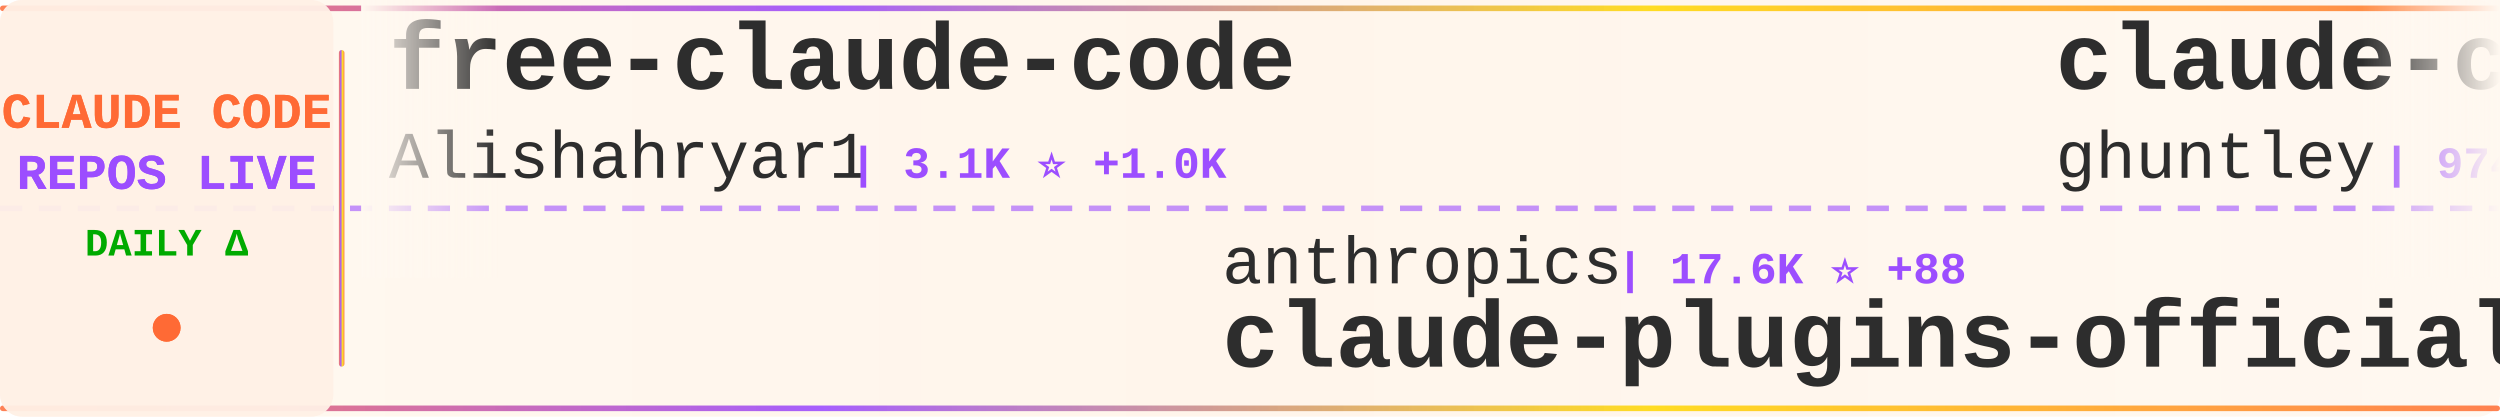
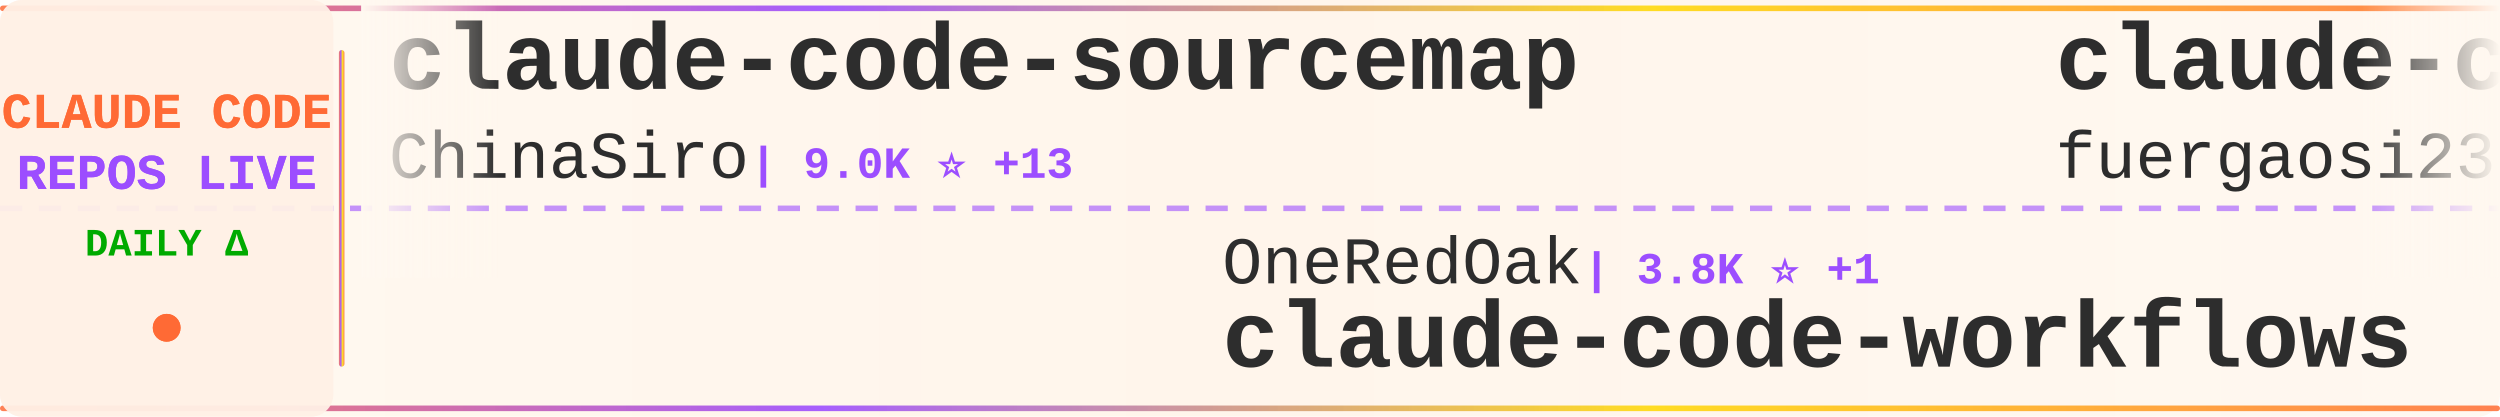
<svg xmlns="http://www.w3.org/2000/svg" width="900" height="150">
  <defs>
    <linearGradient id="tickerBg" x1="0%" y1="0%" x2="100%" y2="0%">
      <stop offset="0%" style="stop-color:#fff8f0;stop-opacity:0.98" />
      <stop offset="50%" style="stop-color:#fff5eb;stop-opacity:1" />
      <stop offset="100%" style="stop-color:#fff8f0;stop-opacity:0.98" />
    </linearGradient>
    <linearGradient id="borderGrad" x1="0%" y1="0%" x2="100%" y2="0%">
      <stop offset="0%" style="stop-color:#FF6B35;stop-opacity:0.85">
        <animate attributeName="stop-opacity" values="0.85;1;0.85" dur="2s" repeatCount="indefinite" />
      </stop>
      <stop offset="33%" style="stop-color:#9C4EFF;stop-opacity:0.9">
        <animate attributeName="stop-opacity" values="0.9;1;0.9" dur="2.2s" repeatCount="indefinite" />
      </stop>
      <stop offset="66%" style="stop-color:#FFD700;stop-opacity:0.85">
        <animate attributeName="stop-opacity" values="0.85;1;0.85" dur="1.8s" repeatCount="indefinite" />
      </stop>
      <stop offset="100%" style="stop-color:#FF6B35;stop-opacity:0.85">
        <animate attributeName="stop-opacity" values="0.85;1;0.85" dur="2s" repeatCount="indefinite" />
      </stop>
    </linearGradient>
    <filter id="textGlow">
      <feGaussianBlur stdDeviation="0.15" result="coloredBlur" />
      <feMerge>
        <feMergeNode in="coloredBlur" />
        <feMergeNode in="SourceGraphic" />
      </feMerge>
    </filter>
    <filter id="metricGlow">
      <feGaussianBlur stdDeviation="0.2" result="coloredBlur" />
      <feMerge>
        <feMergeNode in="coloredBlur" />
        <feMergeNode in="SourceGraphic" />
      </feMerge>
    </filter>
    <linearGradient id="leftFade" x1="0%" y1="0%" x2="100%" y2="0%">
      <stop offset="0%" style="stop-color:#fff8f0;stop-opacity:1" />
      <stop offset="100%" style="stop-color:#fff8f0;stop-opacity:0" />
    </linearGradient>
    <linearGradient id="rightFade" x1="0%" y1="0%" x2="100%" y2="0%">
      <stop offset="0%" style="stop-color:#fff8f0;stop-opacity:0" />
      <stop offset="100%" style="stop-color:#fff8f0;stop-opacity:1" />
    </linearGradient>
  </defs>
  <rect width="900" height="150" fill="url(#tickerBg)" rx="8" />
  <rect x="0" y="2" width="900" height="2" fill="url(#borderGrad)" rx="1" />
  <rect x="0" y="146" width="900" height="2" fill="url(#borderGrad)" rx="1" />
  <line x1="0" y1="75" x2="900" y2="75" stroke="#9C4EFF" stroke-width="2" stroke-dasharray="8 6" opacity="0.6" />
  <rect x="0" y="0" width="120" height="150" fill="#fff0e6" opacity="0.95" rx="8" />
  <text x="60" y="46" font-family="'Courier New', monospace" font-size="18" font-weight="bold" fill="#FF6B35" text-anchor="middle" filter="url(#textGlow)">
    CLAUDE CODE
  </text>
  <text x="60" y="68" font-family="'Courier New', monospace" font-size="18" font-weight="bold" fill="#9C4EFF" text-anchor="middle" filter="url(#textGlow)">
    REPOS LIVE
  </text>
  <text x="60" y="92" font-family="'Courier New', monospace" font-size="14" font-weight="bold" fill="#00aa00" text-anchor="middle">
    DAILY Δ
  </text>
  <circle cx="60" cy="118" r="5" fill="#FF6B35" filter="url(#metricGlow)">
    <animate attributeName="r" values="4;6;4" dur="1.5s" repeatCount="indefinite" />
    <animate attributeName="opacity" values="0.6;1;0.6" dur="1.5s" repeatCount="indefinite" />
  </circle>
  <rect x="122" y="18" width="2" height="114" fill="url(#borderGrad)" rx="1" />
  <clipPath id="tickerClip">
    <rect x="130" y="0" width="770" height="150" />
  </clipPath>
  <g clip-path="url(#tickerClip)">
    <g id="tickerItems">
      <animateTransform attributeName="transform" attributeType="XML" type="translate" from="0 0" to="-3000 0" dur="54s" repeatCount="indefinite" />
      <g transform="translate(0, 0)">
-         <text x="140" y="32" font-family="'Courier New', monospace" font-size="34" font-weight="bold" fill="#2d2d2d">free-claude-code</text>
-         <text x="140" y="64" font-family="'Courier New', monospace" font-size="24" font-weight="normal" fill="#2d2d2d" opacity="1.0">Alishahryar1</text>
-         <text x="306" y="64" font-family="'Courier New', monospace" font-size="16" font-weight="bold" fill="#9C4EFF"> | 3.1K ⭐ +1.0K</text>
+         <text x="140" y="32" font-family="'Courier New', monospace" font-size="34" font-weight="bold" fill="#2d2d2d">claude-code-sourcemap</text>
+         <text x="140" y="64" font-family="'Courier New', monospace" font-size="24" font-weight="normal" fill="#2d2d2d" opacity="1.0">ChinaSiro</text>
+         <text x="270" y="64" font-family="'Courier New', monospace" font-size="16" font-weight="bold" fill="#9C4EFF"> | 9.0K ⭐ +13</text>
      </g>
      <g transform="translate(300, 0)">
+         <text x="140" y="102" font-family="'Courier New', monospace" font-size="24" font-weight="normal" fill="#2d2d2d" opacity="1.0">OneRedOak</text>
+         <text x="270" y="102" font-family="'Courier New', monospace" font-size="16" font-weight="bold" fill="#9C4EFF"> | 3.8K ⭐ +1</text>
+         <text x="140" y="132" font-family="'Courier New', monospace" font-size="34" font-weight="bold" fill="#2d2d2d">claude-code-workflows</text>
+       </g>
+       <g transform="translate(600, 0)">
+         <text x="140" y="32" font-family="'Courier New', monospace" font-size="34" font-weight="bold" fill="#2d2d2d">claude-code-proxy</text>
+         <text x="140" y="64" font-family="'Courier New', monospace" font-size="24" font-weight="normal" fill="#2d2d2d" opacity="1.0">fuergaosi233</text>
+         <text x="306" y="64" font-family="'Courier New', monospace" font-size="16" font-weight="bold" fill="#9C4EFF"> | 2.5K ⭐ +7</text>
+       </g>
+       <g transform="translate(900, 0)">
        <text x="140" y="102" font-family="'Courier New', monospace" font-size="24" font-weight="normal" fill="#2d2d2d" opacity="1.0">anthropics</text>
-         <text x="282" y="102" font-family="'Courier New', monospace" font-size="16" font-weight="bold" fill="#9C4EFF"> | 17.6K ⭐ +88</text>
+         <text x="282" y="102" font-family="'Courier New', monospace" font-size="16" font-weight="bold" fill="#9C4EFF"> | 17.7K ⭐ +81</text>
        <text x="140" y="132" font-family="'Courier New', monospace" font-size="34" font-weight="bold" fill="#2d2d2d">claude-plugins-official</text>
      </g>
-       <g transform="translate(600, 0)">
-         <text x="140" y="32" font-family="'Courier New', monospace" font-size="34" font-weight="bold" fill="#2d2d2d">claude-code-source-code-...</text>
-         <text x="140" y="64" font-family="'Courier New', monospace" font-size="24" font-weight="normal" fill="#2d2d2d" opacity="1.0">ghuntley</text>
-         <text x="258" y="64" font-family="'Courier New', monospace" font-size="16" font-weight="bold" fill="#9C4EFF"> | 974 ⭐ +1</text>
-       </g>
-       <g transform="translate(900, 0)">
-         <text x="140" y="102" font-family="'Courier New', monospace" font-size="24" font-weight="normal" fill="#2d2d2d" opacity="1.0">Windy3f3f3f3f</text>
-         <text x="318" y="102" font-family="'Courier New', monospace" font-size="16" font-weight="bold" fill="#9C4EFF"> | 985 ⭐ +8</text>
-         <text x="140" y="132" font-family="'Courier New', monospace" font-size="34" font-weight="bold" fill="#2d2d2d">claude-code-from-scratch</text>
-       </g>
      <g transform="translate(1200, 0)">
-         <text x="140" y="32" font-family="'Courier New', monospace" font-size="34" font-weight="bold" fill="#2d2d2d">claude-code-webui</text>
-         <text x="140" y="64" font-family="'Courier New', monospace" font-size="24" font-weight="normal" fill="#2d2d2d" opacity="1.0">sugyan</text>
-         <text x="234" y="64" font-family="'Courier New', monospace" font-size="16" font-weight="bold" fill="#9C4EFF"> | 1.0K ⭐ +2</text>
+         <text x="140" y="32" font-family="'Courier New', monospace" font-size="34" font-weight="bold" fill="#2d2d2d">claude-code-settings</text>
+         <text x="140" y="64" font-family="'Courier New', monospace" font-size="24" font-weight="normal" fill="#2d2d2d" opacity="1.0">feiskyer</text>
+         <text x="258" y="64" font-family="'Courier New', monospace" font-size="16" font-weight="bold" fill="#9C4EFF"> | 1.5K ⭐ +6</text>
      </g>
      <g transform="translate(1500, 0)">
-         <text x="140" y="102" font-family="'Courier New', monospace" font-size="24" font-weight="normal" fill="#2d2d2d" opacity="1.0">pedrohcgs</text>
-         <text x="270" y="102" font-family="'Courier New', monospace" font-size="16" font-weight="bold" fill="#9C4EFF"> | 969 ⭐ +4</text>
-         <text x="140" y="132" font-family="'Courier New', monospace" font-size="34" font-weight="bold" fill="#2d2d2d">claude-code-my-workflow</text>
+         <text x="140" y="102" font-family="'Courier New', monospace" font-size="24" font-weight="normal" fill="#2d2d2d" opacity="1.0">AICoderTudou</text>
+         <text x="306" y="102" font-family="'Courier New', monospace" font-size="16" font-weight="bold" fill="#9C4EFF"> | 494 ⭐ +1</text>
+         <text x="140" y="132" font-family="'Courier New', monospace" font-size="34" font-weight="bold" fill="#2d2d2d">claude-code-tudou</text>
      </g>
      <g transform="translate(1800, 0)">
-         <text x="140" y="32" font-family="'Courier New', monospace" font-size="34" font-weight="bold" fill="#2d2d2d">claude-code-guide</text>
-         <text x="140" y="64" font-family="'Courier New', monospace" font-size="24" font-weight="normal" fill="#2d2d2d" opacity="1.0">Cranot</text>
-         <text x="234" y="64" font-family="'Courier New', monospace" font-size="16" font-weight="bold" fill="#9C4EFF"> | 2.6K ⭐ +3</text>
+         <text x="140" y="32" font-family="'Courier New', monospace" font-size="34" font-weight="bold" fill="#2d2d2d">skills</text>
+         <text x="140" y="64" font-family="'Courier New', monospace" font-size="24" font-weight="normal" fill="#2d2d2d" opacity="1.0">anthropics</text>
+         <text x="282" y="64" font-family="'Courier New', monospace" font-size="16" font-weight="bold" fill="#9C4EFF"> | 123.0K ⭐ +592</text>
      </g>
      <g transform="translate(2100, 0)">
-         <text x="140" y="102" font-family="'Courier New', monospace" font-size="24" font-weight="normal" fill="#2d2d2d" opacity="1.0">AICoderTudou</text>
-         <text x="306" y="102" font-family="'Courier New', monospace" font-size="16" font-weight="bold" fill="#9C4EFF"> | 493 ⭐ +1</text>
-         <text x="140" y="132" font-family="'Courier New', monospace" font-size="34" font-weight="bold" fill="#2d2d2d">claude-code-tudou</text>
+         <text x="140" y="102" font-family="'Courier New', monospace" font-size="24" font-weight="normal" fill="#2d2d2d" opacity="1.0">edmund-io</text>
+         <text x="270" y="102" font-family="'Courier New', monospace" font-size="16" font-weight="bold" fill="#9C4EFF"> | 1.4K ⭐</text>
+         <text x="140" y="132" font-family="'Courier New', monospace" font-size="34" font-weight="bold" fill="#2d2d2d">edmunds-claude-code</text>
      </g>
      <g transform="translate(2400, 0)">
-         <text x="140" y="32" font-family="'Courier New', monospace" font-size="34" font-weight="bold" fill="#2d2d2d">claude_code_bridge</text>
-         <text x="140" y="64" font-family="'Courier New', monospace" font-size="24" font-weight="normal" fill="#2d2d2d" opacity="1.0">bfly123</text>
-         <text x="246" y="64" font-family="'Courier New', monospace" font-size="16" font-weight="bold" fill="#9C4EFF"> | 2.3K ⭐ +17</text>
+         <text x="140" y="32" font-family="'Courier New', monospace" font-size="34" font-weight="bold" fill="#2d2d2d">claude-code-security-rev...</text>
+         <text x="140" y="64" font-family="'Courier New', monospace" font-size="24" font-weight="normal" fill="#2d2d2d" opacity="1.0">anthropics</text>
+         <text x="282" y="64" font-family="'Courier New', monospace" font-size="16" font-weight="bold" fill="#9C4EFF"> | 4.4K ⭐ +10</text>
      </g>
      <g transform="translate(2700, 0)">
-         <text x="140" y="102" font-family="'Courier New', monospace" font-size="24" font-weight="normal" fill="#2d2d2d" opacity="1.0">carlvellotti</text>
-         <text x="306" y="102" font-family="'Courier New', monospace" font-size="16" font-weight="bold" fill="#9C4EFF"> | 1.9K ⭐ +5</text>
-         <text x="140" y="132" font-family="'Courier New', monospace" font-size="34" font-weight="bold" fill="#2d2d2d">claude-code-pm-course</text>
+         <text x="140" y="102" font-family="'Courier New', monospace" font-size="24" font-weight="normal" fill="#2d2d2d" opacity="1.0">slopus</text>
+         <text x="234" y="102" font-family="'Courier New', monospace" font-size="16" font-weight="bold" fill="#9C4EFF"> | 19.0K ⭐ +72</text>
+         <text x="140" y="132" font-family="'Courier New', monospace" font-size="34" font-weight="bold" fill="#2d2d2d">happy</text>
      </g>
      <g transform="translate(3000, 0)">
-         <text x="140" y="32" font-family="'Courier New', monospace" font-size="34" font-weight="bold" fill="#2d2d2d">free-claude-code</text>
-         <text x="140" y="64" font-family="'Courier New', monospace" font-size="24" font-weight="normal" fill="#2d2d2d" opacity="1.0">Alishahryar1</text>
-         <text x="306" y="64" font-family="'Courier New', monospace" font-size="16" font-weight="bold" fill="#9C4EFF"> | 3.1K ⭐ +1.0K</text>
+         <text x="140" y="32" font-family="'Courier New', monospace" font-size="34" font-weight="bold" fill="#2d2d2d">claude-code-sourcemap</text>
+         <text x="140" y="64" font-family="'Courier New', monospace" font-size="24" font-weight="normal" fill="#2d2d2d" opacity="1.0">ChinaSiro</text>
+         <text x="270" y="64" font-family="'Courier New', monospace" font-size="16" font-weight="bold" fill="#9C4EFF"> | 9.0K ⭐ +13</text>
      </g>
      <g transform="translate(3300, 0)">
-         <text x="140" y="102" font-family="'Courier New', monospace" font-size="24" font-weight="normal" fill="#2d2d2d" opacity="1.0">anthropics</text>
-         <text x="282" y="102" font-family="'Courier New', monospace" font-size="16" font-weight="bold" fill="#9C4EFF"> | 17.6K ⭐ +88</text>
-         <text x="140" y="132" font-family="'Courier New', monospace" font-size="34" font-weight="bold" fill="#2d2d2d">claude-plugins-official</text>
+         <text x="140" y="102" font-family="'Courier New', monospace" font-size="24" font-weight="normal" fill="#2d2d2d" opacity="1.0">OneRedOak</text>
+         <text x="270" y="102" font-family="'Courier New', monospace" font-size="16" font-weight="bold" fill="#9C4EFF"> | 3.8K ⭐ +1</text>
+         <text x="140" y="132" font-family="'Courier New', monospace" font-size="34" font-weight="bold" fill="#2d2d2d">claude-code-workflows</text>
      </g>
      <g transform="translate(3600, 0)">
-         <text x="140" y="32" font-family="'Courier New', monospace" font-size="34" font-weight="bold" fill="#2d2d2d">claude-code-source-code-...</text>
-         <text x="140" y="64" font-family="'Courier New', monospace" font-size="24" font-weight="normal" fill="#2d2d2d" opacity="1.0">ghuntley</text>
-         <text x="258" y="64" font-family="'Courier New', monospace" font-size="16" font-weight="bold" fill="#9C4EFF"> | 974 ⭐ +1</text>
+         <text x="140" y="32" font-family="'Courier New', monospace" font-size="34" font-weight="bold" fill="#2d2d2d">claude-code-proxy</text>
+         <text x="140" y="64" font-family="'Courier New', monospace" font-size="24" font-weight="normal" fill="#2d2d2d" opacity="1.0">fuergaosi233</text>
+         <text x="306" y="64" font-family="'Courier New', monospace" font-size="16" font-weight="bold" fill="#9C4EFF"> | 2.5K ⭐ +7</text>
      </g>
      <g transform="translate(3900, 0)">
-         <text x="140" y="102" font-family="'Courier New', monospace" font-size="24" font-weight="normal" fill="#2d2d2d" opacity="1.0">Windy3f3f3f3f</text>
-         <text x="318" y="102" font-family="'Courier New', monospace" font-size="16" font-weight="bold" fill="#9C4EFF"> | 985 ⭐ +8</text>
-         <text x="140" y="132" font-family="'Courier New', monospace" font-size="34" font-weight="bold" fill="#2d2d2d">claude-code-from-scratch</text>
+         <text x="140" y="102" font-family="'Courier New', monospace" font-size="24" font-weight="normal" fill="#2d2d2d" opacity="1.0">anthropics</text>
+         <text x="282" y="102" font-family="'Courier New', monospace" font-size="16" font-weight="bold" fill="#9C4EFF"> | 17.7K ⭐ +81</text>
+         <text x="140" y="132" font-family="'Courier New', monospace" font-size="34" font-weight="bold" fill="#2d2d2d">claude-plugins-official</text>
      </g>
    </g>
  </g>
  <rect x="130" y="0" width="50" height="100" fill="url(#leftFade)" />
  <rect x="850" y="0" width="50" height="100" fill="url(#rightFade)" />
</svg>
